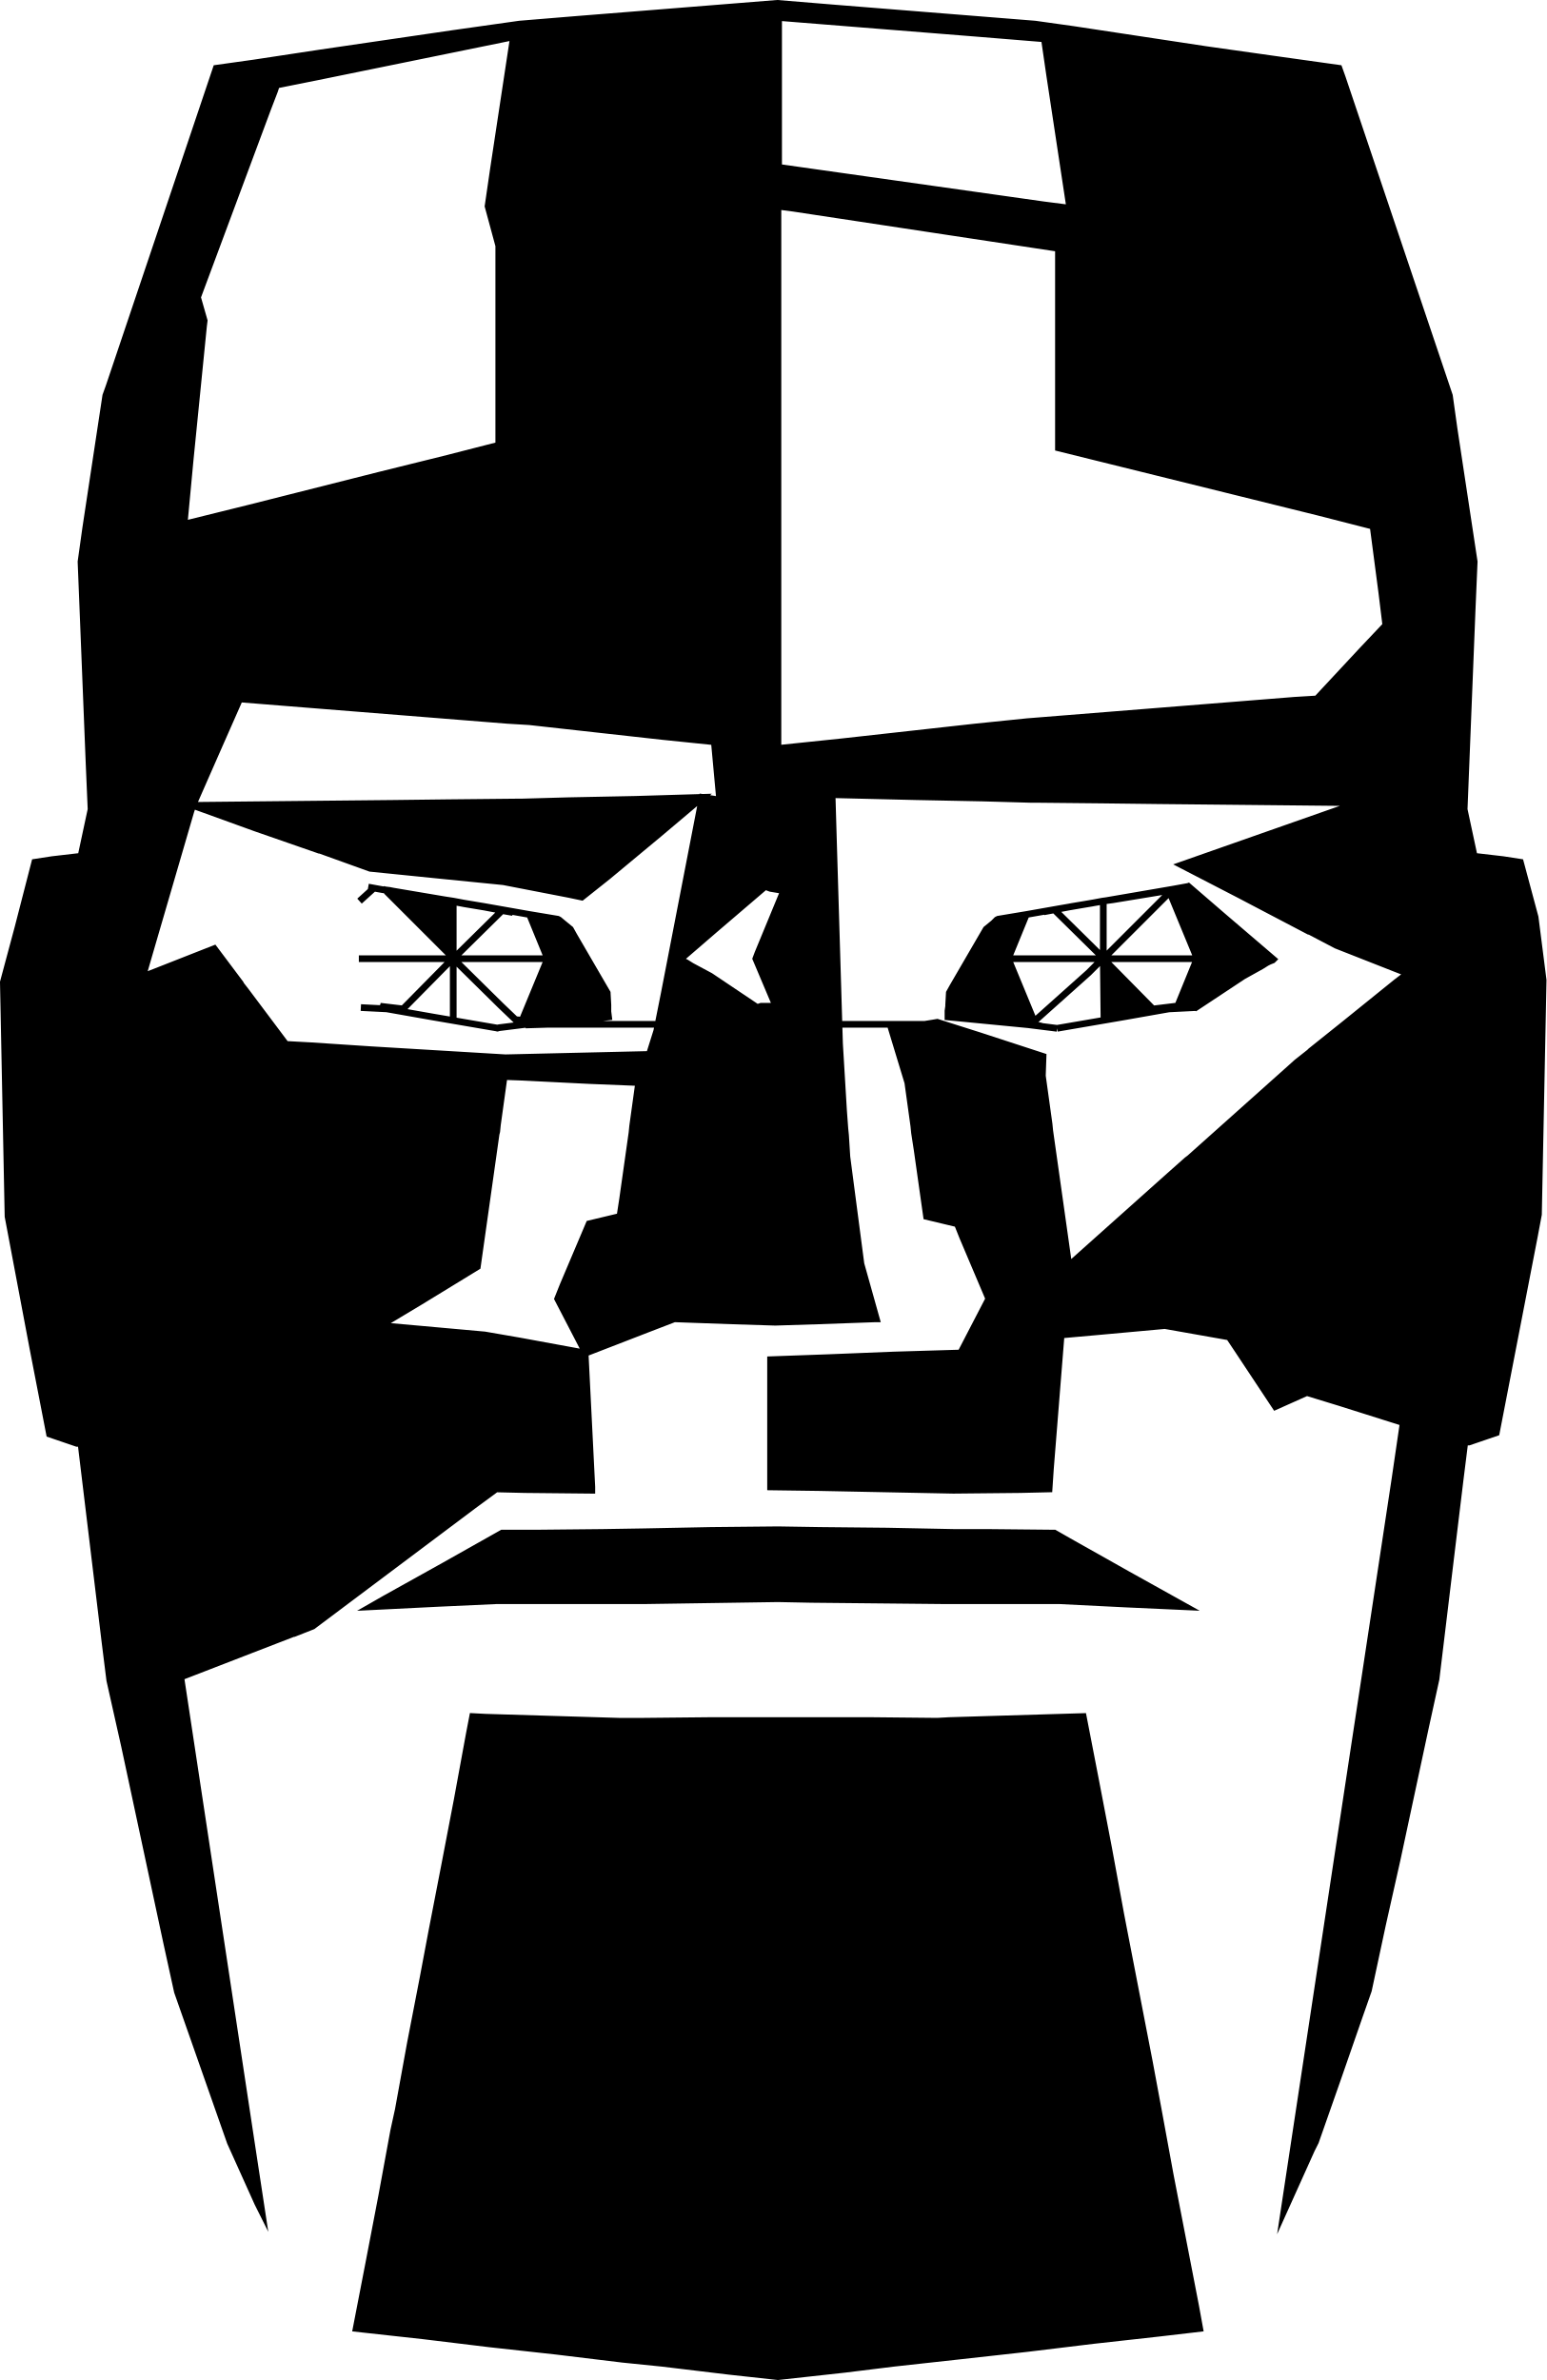
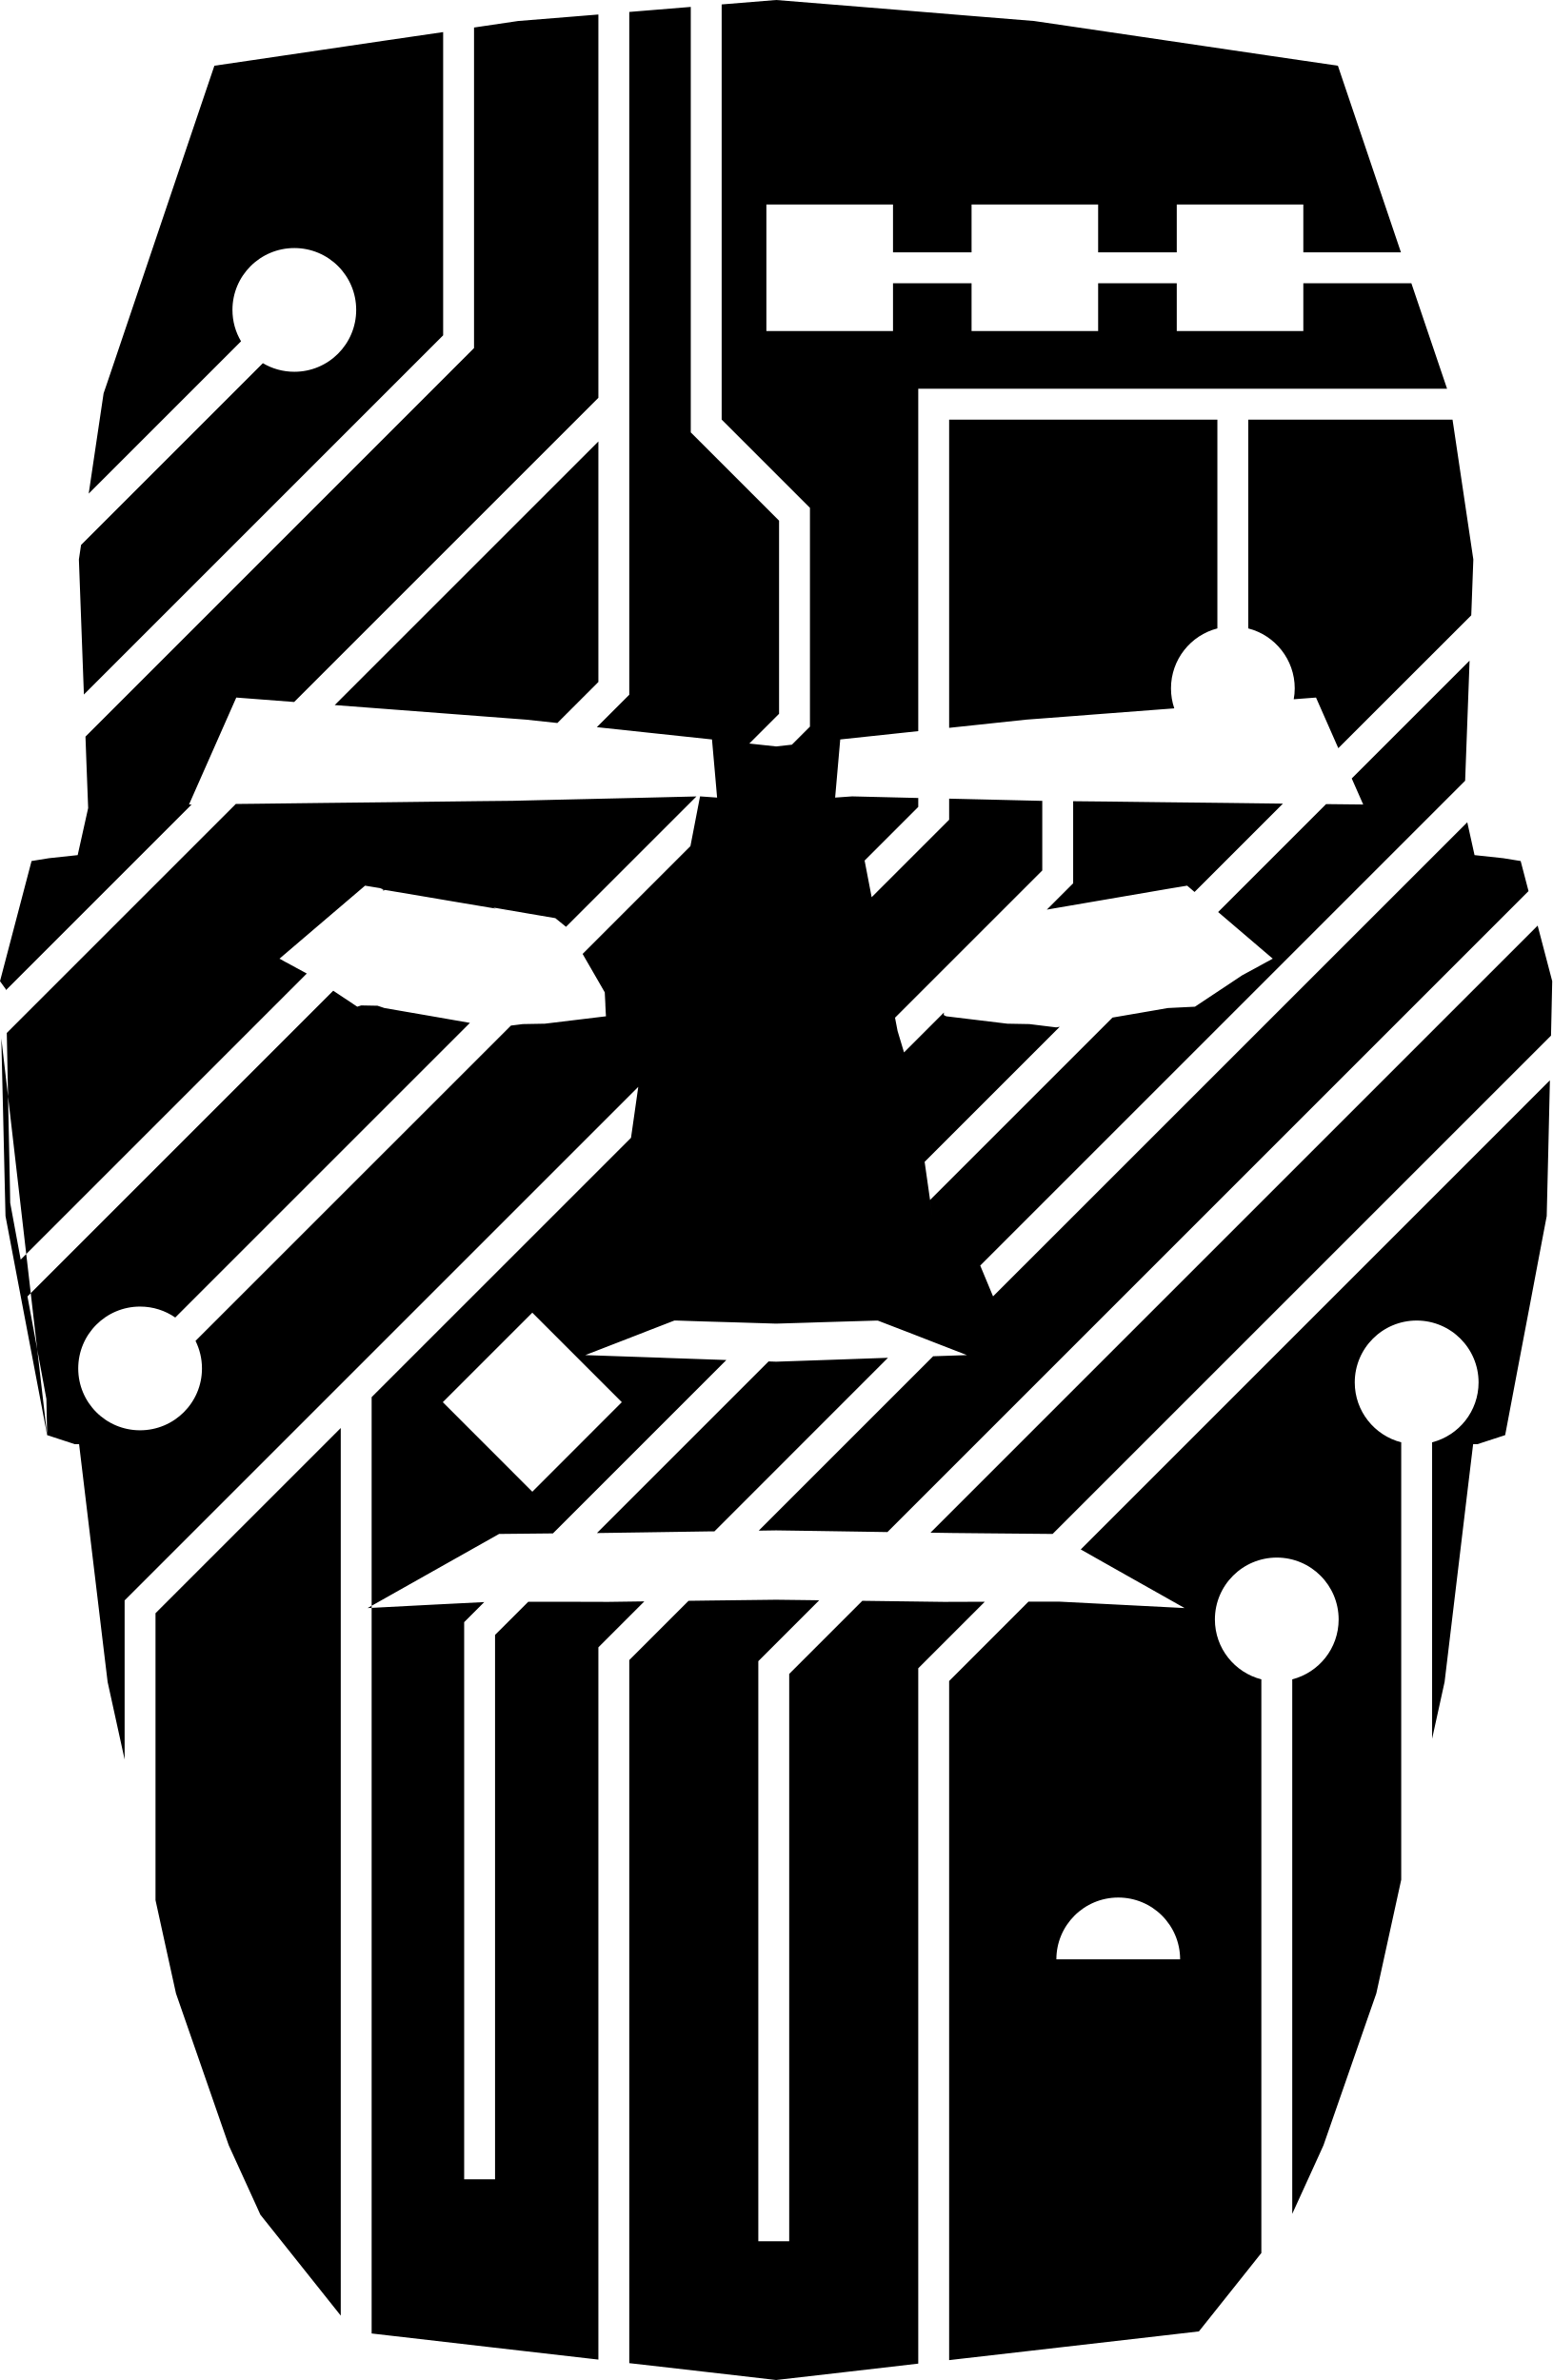
- <svg xmlns="http://www.w3.org/2000/svg" id="Laag_1" viewBox="0 0 231 355.5">
-   <defs>
-     <style>.cls-1{fill:#000000;stroke:#000000;stroke-miterlimit:10;}</style>
-   </defs>
-   <path class="cls-1" d="m67.7,143.2l7.1,7,2.3,2.2.3.3m-9.7-9.5h14.2m-7.8,10.4l.5-.1,4-.5m3.2,0l-3.3.1m-.5-.7l-1-.1m2.1-15.7l-5.1-.9-1.7-.3-3-.5-1.6-.3-1.3-.2-7.7-1.3-.5-.1-.8-.1h-.2l-2.2-.4m122.5-.1l-2.2.4-9.9,1.7-7,1.2-5.1.9m25.5-2l-2.1-1.9m-20.8,3.5l1.6-.3.5-.1,2.1-.4,3-.5,1.6-.3,1.5-.2,7.3-1.2,1-.2h.1l.3-.1m.3-.1l-.7.3m1.4,17.2h-.3l-3.3.4m3.3-.4l-1,.4m-16.7,2.9l9.9-1.7,6.8-1.2,4-.2m-20.7,3.1l-4-.5.1-.2.4-.5m10.4-9.2v-8.4m-11.4,1.6l-.1.2m-2.7,6.6h14.2m-14.2,0h-5.3m19.5,0h14.1m-14.1,0l2.9-2.9,7.1-7.1m-.1,0l-.2-.1m-17,2.8l7.1,7,.2.2m-10.7,9.8l8.5-7.6,2.2-2.2m.1,9.2l-.1-9.1,7,7.1.4.4m-115-17.9h0l.7.3m-.3-.1l.3.1h.1l1,.2,7.3,1.2,1.5.2,1.6.3,3,.5,2.1.4.4.1,1.7.3h0m-20.8-3.6l-2.1,1.9m4.2,16.1l-4-.2m20.6,3.1l-9.9-1.7-6.8-1.2-1.1-.4m3.5.4l-3.4-.4m10.9-7.1l7.1-7,.2-.2m-7.3,16.3v-9.1m-7.5,7.5l.4-.4,7-7.1m-14,0h14.1m0-8.5v8.4l-7.1-7.1-2.9-2.9m.3,0l-.2.1m47.1-14.1l-6.4,5.4-7.7,6.4-3.9,3.1-1.9-.4-9.8-1.9-10-1-9.9-1-7.5-2.7h-.1l-9.5-3.3-9.4-3.4,9.9-.1,10-.1,10-.1,8.3-.1,10-.1h.8l7.1-.2,10-.2,10-.3Zm124.4,17.9l-2.2-8.2-2.6-.4-4.3-.5-1.5-7,.4-10,.4-10,.4-10,.3-7-1.5-9.9-1.5-9.9-.7-5-3.2-9.5-3.2-9.5-3.2-9.5-3.2-9.5-3.2-9.5-.5-1.4-10-1.4-9.9-1.4-9.9-1.5-9.9-1.5-5.7-.8-10-.8-10-.8-10-.8-8.5-.7-10,.8-10,.8-10,.8-8.5.7-9.9,1.4-19.8,2.9-9.9,1.5-5.7.8-3.2,9.5-3.2,9.5-3.2,9.5-3.2,9.5-3.2,9.5-.5,1.4-1.5,9.9-1.5,9.9-.7,5,.4,10,.4,10,.4,10,.3,7-1.5,7-4.3.5-2.6.4-2.5,9.7-2.2,8.2.2,10,.2,10,.2,10,.1,5,3.7,19.6,1.9,9.8.6,3.1,4.1,1.4h.6l3.6,29.8.7,5.6,2.2,9.8,2.1,9.8,2.1,9.8,2.1,9.8,1.6,7.3,3.3,9.4,3.3,9.4,1.3,3.7,4.1,9.1.6,1.2-1.6-10.5-1.5-9.9-1.5-9.9-1.5-9.9-1.5-9.9-1.5-9.9-1.5-9.9-1.5-9.9,9.3-3.6,7.5-2.9h.1l2.8-1.1,8-6,8-6,8-6,3.4-2.5,4.3.1,10,.1v-.5l-.5-10-.5-10-9.8-1.8-5.2-.9-10-.9-5.6-.5,6-3.6,8.5-5.2,1.4-9.9,1.4-9.9.1-.4.1-1h0l1-7.2,2.7.1,10,.5,7.4.3-.9,6.5-.1,1-1.4,9.9-.4,2.6-4.6,1.1-3.9,9.2-.8,2,4.2,8.1,9.3-3.6,3.9-1.5h.3l8.4.3,6.4.2,6.4-.2,8.4-.3h.3l-2.3-8.2-1.3-9.9-.8-6.1-.2-3.2-.1-1-.2-2.7-.6-10-.3-10-.3-10-.3-10-.2-6.8v-.4l12.5.3,10,.2,7.1.2h.8l10,.1,8.3.1,10,.1,10,.1,9.9.1-.2.1-9.4,3.3-9.4,3.3-7.4,2.6,8.9,4.6,1.9,1,8.2,4.3h.1l4,2.1,8.9,3.5,1.8.7-1.7,1.3-7.8,6.3-5,4-.2.2-1.9,1.5-1,.9-7.5,6.7-7.5,6.7-.4.3-2.7,2.4-7.5,6.7-7.5,6.7v-.4l-1.4-9.9-1.4-9.9-.1-1h0l-1-7.2.1-2.9-9.5-3.1-6.3-2-.6.1-6.2,1,2.4,7.9.9,6.5.1,1,.4,2.6,1.4,9.9,4.6,1.1.8,2,3.9,9.2-4.2,8.1-10,.3-10,.4-8.4.3v19l7.3.1,10,.2,10,.2,10-.1,4.3-.1.2-3,.8-10,.8-10,5.6-.5,9.9-.9,9.6,1.7,1.4,2.1,5.5,8.3,4.7-2.1,4.9,1.5,9.5,3-1.2,8.2-3,19.8-1.5,9.9-1.6,10.5-1.5,9.9-1.5,9.9-1.5,9.9-1.5,9.9-1.5,9.9-1.5,9.9-1.5,9.9,4.1-9.1.6-1.2,3.3-9.4,3.3-9.5,1.3-3.7,2.1-9.8,2.2-9.8,2.1-9.8,2.1-9.8,1.6-7.3,2.4-19.9,1.2-9.9.7-5.6h.6l4.1-1.4,1.9-9.8,1.9-9.8,1.9-9.8.6-3.2.2-10,.2-10,.2-10,.1-5-1.2-9.4ZM28.4,68.7l1-10,1-10,.1-.8-1-3.5,3.5-9.4,3.5-9.4,3.5-9.4,1-2.6.3-.9,6-1.2,9.8-2,9.8-2,9.8-2-1.5,9.9-1.5,9.9-.8,5.5,1.6,5.9v29.8l-8.2,2.1-9.7,2.4-19.4,4.9-9.7,2.4.9-9.6Zm76.5,50.4l-1.9,9.8-1.9,9.8-1.9,9.8-1.1,5.5-1.1,3.5-21.5.5-10-.6-10-.6-9.1-.6-3.7-.2-6-8-.7-.9-.1-.2-3.9-5.2-8.9,3.5-1.8.7,1.6-5.5,2.8-9.6,2.8-9.6.3-.9,4-9.1,3-6.8,10,.8,10,.8,10,.8,10,.8,3.3.2,9.9,1.1,9.9,1.1,7.8.8.8,8.7-2.6-.4ZM116.2,2.6l10,.8,10,.8,10,.8,9.8.8.8,5.5,1.5,9.9,1.5,9.9-3.9-.5-9.9-1.4-9.9-1.4-9.9-1.4-9.9-1.4V2.6h-.1Zm87.3,94.5l-6.8,7.3-3.3.2-10,.8-10,.8-10,.8-10,.8-7.8.8-9.9,1.1-9.9,1.1-9.6,1V30.8l2.3.3,9.9,1.5,9.9,1.5,9.9,1.5,9.9,1.5v29.8l9.7,2.4,9.7,2.4,9.7,2.4,9.7,2.4,8.2,2.1,1.3,9.9.6,4.9-3.5,3.7Zm-24.3,250.7l-6,.7-9.9,1.1-9.9,1.2-9.9,1.1-10,1.1-7.3.9-10,1.1-7.3-.8-10-1.2-5.9-.6-9.9-1.2-10-1.1-9.9-1.2-10-1.1,1.9-9.8,1.9-9.9,1.8-9.8.7-3.2,1.8-9.9,1.9-9.8,1.3-6.9,1.9-9.8,1.9-9.9,1.8-9.8.5-2.6,1.9.1,9.9.3,10,.3h3.8l10-.1h23.8l10,.1,1.8-.1,10-.3,10-.3,1.9,9.8,1.9,9.9,1.8,9.8.5,2.6,1.9,9.8,1.9,9.8,1.3,7,1.8,9.8,1.9,9.8,1.9,9.8.6,3.3Zm-25.2-194.7l-12.4-1.2v-.9l.1-.7v-.2l.1-1.8.5-.9,5-8.6,1.1-.9.5-.5.2-.1,4.2-.7-2.7,6.6,3.8,9.2m35.8-9.1l-.1.1-.5.2-.4.2h0l-.8.5-2.7,1.5-7.1,4.7-.6-.2h-2.1l2.9-7.1-.3-.8-3.8-9.2.2-.2,1.8-.3.8-.3,5.1,4.4,7.6,6.5Zm-13.1,96.7l-8.8-.4-10-.5h-17.1l-10-.1-10-.1-5-.1-20,.3h-22.1l-8.7.4-10,.5,2.1-1.2,8.8-4.9,8.7-4.9h5l10-.1,6.2-.1,10-.2,10-.1,6.3.1,10,.1,10,.2h5l10,.1,2.1,1.2,8.7,4.9,8.8,4.9Zm-36-87-59.3,0l1.5-.6h-5.3l3.8-9.2-2.7-6.6,4.2.7.2.1.6.5,1.1.9.5.9,5,8.6.1,1.8v1l.1.8-9.1,1.1Zm-28.2-9.8l3,7.1h-2.2l-.6.2-7-4.7-2.8-1.5-.8-.5h0l-.4-.2-.4-.2-.1-.1,5.1-4.4,7.6-6.5.8.3,1.8.3.1.2-3.8,9.2-.3.8Zm71.4-24.1v.4-.4Z" />
+ <svg xmlns="http://www.w3.org/2000/svg" id="Laag_1" viewBox="0 0 231.18 354.53">
+   <path d="m56.21,149.81h-.28l-2.14-.04-.58.19,4.05.2-1.05-.35Zm17.21-14.63l-1.71-.29-3.05-.53-1.6-.27-1.26-.22-2.1-.36-5.55-.95h-.02l-.54-.09-.82-.15-.21-.03.07.02.65.25-.34-.05.16.16.24-.1.69.11.28.05,5.28.89,2,.34,1.47.25,1.6.27,3.04.51,2.15.36-.43-.17Zm-18.67,104.36l.6-.03v-.31l-.6.34Zm72.17-120.91l1.06,5.49.79,4.07,7.99-7.99v-1.33l-9.84-.24Zm-32.65.24l-10,.23-6.31.15-14.26,14.26-.11.11,2,.34,1.47.25,1.6.27,3.04.51,2.15.36-.43-.17,5.06.87,4.23.72.17.14.57.46.85.69,19.42-19.42-9.45.23Zm32.65-.24l1.06,5.49.79,4.07,7.99-7.99v-1.33l-9.84-.24Zm-32.65.24l-10,.23-6.31.15-14.26,14.26-.11.11,2,.34,1.47.25,1.6.27,3.04.51,2.15.36-.43-.17,5.06.87,4.23.72.17.14.57.46.85.69,19.42-19.42-9.45.23Zm32.65-.24l1.06,5.49.79,4.07,7.99-7.99v-1.33l-9.84-.24Zm-32.65.24l-10,.23-6.31.15-14.26,14.26-.11.11,2,.34,1.47.25,1.6.27,3.04.51,2.15.36-.43-.17,5.06.87,4.23.72.17.14.57.46.85.69,19.42-19.42-9.45.23Zm32.65-.24l1.06,5.49.79,4.07,7.99-7.99v-1.33l-9.84-.24Zm-32.65.24l-10,.23-6.31.15-14.26,14.26-.11.11,2,.34,1.47.25,1.6.27,3.04.51,2.15.36-.43-.17,5.06.87,4.23.72.17.14.57.46.85.69,19.42-19.42-9.45.23Zm32.65-.24l1.06,5.49.79,4.07,7.99-7.99v-1.33l-9.84-.24Zm-32.65.24l-10,.23-6.31.15-14.26,14.26-.11.11,2,.34,1.47.25,1.6.27,3.04.51,2.15.36-.43-.17,5.06.87,4.23.72.17.14.57.46.85.69,19.42-19.42-9.45.23Zm32.65-.24l1.06,5.49.79,4.07,7.99-7.99v-1.33l-9.84-.24Zm-32.65.24l-10,.23-6.31.15-14.26,14.26-.11.11,2,.34,1.47.25,1.6.27,3.04.51,2.15.36-.43-.17,5.06.87,4.23.72.17.14.57.46.85.69,19.42-19.42-9.45.23ZM23.16,240.31v42.74l1.44,6.57,1.61,7.33,3.28,9.44,3.28,9.45,1.3,3.73,4.15,9.1.56,1.24,6.23,7.82,5.74,7.21v-132.22l-27.59,27.59Zm100.86-37.76l-8.43.29-1.12-.04-25.56,25.56h.44l6.24-.09,10-.15h.81s25.85-25.86,25.85-25.86l-8.23.29Zm-69.27,36.99l.6-.03v-.31l-.6.34Zm40.84-.99l-5,.07-7.09-.02h-4.82s-4.95,4.94-4.95,4.94v81.1h-4.6v-83l2.99-2.99-7.38.37-9.39.49v108.09l7.2.83,9.94,1.15,16.63,1.91v-106.1l6.84-6.84h-.37Zm130.89-110.29l-2.59-.42-4.28-.46-1.08-4.89-70.63,70.62.28.66-4.17,8.09-5.03.17-25.98,25.98,2.59-.04,6.24.09,10.34.16,95.48-95.48-1.17-4.48Zm-102.46,74.29l-8.43.29-1.12-.04-25.56,25.56h.44l6.24-.09,10-.15h.81s25.85-25.86,25.85-25.86l-8.23.29Zm-18.42-.05l-6.39-.22-.96-.04-2.65-.09-6.13-.21-2.3-.08-1.4-2.73-2.77-5.36.82-1.97,3.85-9.23,4.62-1.12.37-2.62,1.32-9.34-38.63,38.63v31.08l1.56-.88,8.71-4.91,8.71-4.91,5.02-.05,3-.03,25.83-25.83-2.58-.09Zm-26.32,19.71l-13.33-13.34,13.33-13.33,13.33,13.33-13.33,13.34Zm61.31,16.41l-12.16-.16-10.89,10.89v84.51h-4.6v-86.41l9.07-9.07-1.42-.02-5-.06-10,.12-3.04.04-8.83,8.83v104.73l4.58.52,9.94,1.14,7.35.85,9.93-1.14,7.36-.85,3.88-.45v-103.58l9.91-9.91-6.08.02Zm20.37-7.81l6.76,3.82,8.71,4.91-8.76-.45-9.99-.51h-4.5s-11.82,11.83-11.82,11.83v101.16l1.45-.17,9.94-1.14,9.93-1.14,9.93-1.14,5.95-.69,6.23-7.82,3.07-3.86v-85.45c-3.97-1.02-6.92-4.62-6.92-8.92,0-5.09,4.13-9.22,9.22-9.22s9.21,4.13,9.21,9.22c0,4.3-2.94,7.9-6.91,8.92v79.62l4.09-8.97.56-1.24,3.29-9.45,3.28-9.45,1.3-3.72,2.14-9.77,1.57-7.17v-65.16c-3.98-1.02-6.92-4.63-6.92-8.92,0-5.09,4.13-9.22,9.22-9.22s9.22,4.13,9.22,9.22c0,4.29-2.94,7.9-6.92,8.92v44.16l.25-1.14,1.61-7.32,1.19-9.93,1.19-9.93,1.19-9.93.68-5.63h.63l4.14-1.35,1.86-9.83,1.87-9.82,1.86-9.83.6-3.15.24-10,.23-10v-.22s-69.87,69.88-69.87,69.88Zm-3.63,61.06c0-5.09,4.13-9.21,9.22-9.21s9.21,4.12,9.21,9.21h-18.43Zm71.68-153.99l-90.43,90.43,3.25.05,5.02.05,9.92.09,74.23-74.23.07-3.11.11-5-2.17-8.28Zm-104.99,64.67l-8.43.29-1.12-.04-25.56,25.56h.44l6.24-.09,10-.15h.81s25.85-25.86,25.85-25.86l-8.23.29Zm-18.42-.05l-6.39-.22-.96-.04-2.65-.09-6.13-.21-2.3-.08-1.4-2.73-2.77-5.36.82-1.97,3.85-9.23,4.62-1.12.37-2.62,1.32-9.34-38.63,38.63v31.08l1.56-.88,8.71-4.91,8.71-4.91,5.02-.05,3-.03,25.83-25.83-2.58-.09Zm-26.32,19.71l-13.33-13.34,13.33-13.33,13.33,13.33-13.33,13.34Zm26.32-19.71l-6.39-.22-.96-.04-2.65-.09-6.13-.21-2.3-.08-1.4-2.73-2.77-5.36.82-1.97,3.85-9.23,4.62-1.12.37-2.62,1.32-9.34-38.63,38.63v31.08l1.56-.88,8.71-4.91,8.71-4.91,5.02-.05,3-.03,25.83-25.83-2.58-.09Zm-26.32,19.71l-13.33-13.34,13.33-13.33,13.33,13.33-13.33,13.34Zm62.08-159.7v45.91l3.67-.39,7.8-.83,2.4-.18,4.6-.35,2.97-.23,9.97-.76,2.12-.16c-.32-.94-.49-1.94-.49-2.98,0-4.29,2.93-7.91,6.91-8.93v-31.1h-39.95Zm0,0v45.91l3.67-.39,7.8-.83,2.4-.18,4.6-.35,2.97-.23,9.97-.76,2.12-.16c-.32-.94-.49-1.94-.49-2.98,0-4.29,2.93-7.91,6.91-8.93v-31.1h-39.95Zm76.6,10.94l-1.47-9.89-.16-1.05h-30.42v31.1c3.98,1.02,6.92,4.64,6.92,8.93,0,.55-.05,1.09-.15,1.62h.03l3.29-.25,2.99,6.79.33.75,19.8-19.79.05-1.27.26-7.05-1.47-9.89Zm-44.1,58.69l-.3.33.41-.07-.11-.26Zm-19.03-12.85l-.81-.02-7.11-.17-5.55-.13v3.14l-11.54,11.54.06.29,1.9,9.82,1.52,7.84,13.31-13.31v-.02s.06-.04.06-.04l8.56-8.56v-10.38h-.4Zm28.3.32l-10-.11-8.3-.1-5-.05v12.23l-3.92,3.92,1.85-.32,7-1.2,8.8-1.51.41-.07.65-.11,2.19-.36,1.1.94,13.16-13.16-7.94-.1Zm18.19-3.65l1.71,3.88-5.53-.06-16.08,16.08.53.45,7.61,6.5-.13.06-.46.26-.38.2h-.01s-.81.45-.81.45l-2.76,1.5-7.04,4.68-2.65.13-1.4.07-2.18.38-4.59.79-1.46.25-27.17,27.17h0s.38,2.7.38,2.7l4.61,1.12.82,1.97,1.66,3.98,72.22-72.22.22-5.92.37-9.99.07-1.98-17.55,17.55Zm-74.4,2.67l1.06,5.49.79,4.07,7.99-7.99v-1.33l-9.84-.24Zm14.44-56.12v45.91l3.67-.39,7.8-.83,2.4-.18,4.6-.35,2.97-.23,9.97-.76,2.12-.16c-.32-.94-.49-1.94-.49-2.98,0-4.29,2.93-7.91,6.91-8.93v-31.1h-39.95Zm-14.44,56.12l1.06,5.49.79,4.07,7.99-7.99v-1.33l-9.84-.24Zm0,0l1.06,5.49.79,4.07,7.99-7.99v-1.33l-9.84-.24Zm0,0l1.06,5.49.79,4.07,7.99-7.99v-1.33l-9.84-.24Zm85.62-69.52l-2.34-6.92h-16.09v7.12h-18.85v-7.12h-11.71v7.12h-18.85v-7.12h-11.7v7.12h-18.86v-18.85h18.86v7.13h11.7v-7.13h18.85v7.13h11.71v-7.13h18.85v7.13h14.54l-2.51-7.42-3.2-9.48-3.2-9.47-.48-1.43-9.9-1.45-9.89-1.46-9.89-1.46-9.9-1.46-5.66-.83-9.97-.81-9.96-.82-9.97-.81-8.53-.69-8.11.66v61.84l13.15,13.15v32.59l-2.69,2.69,7.2-.78,9.94-1.06,1.68-.18v-51h78.76l-2.98-8.8Zm-85.62,69.52l1.06,5.49.79,4.07,7.99-7.99v-1.33l-9.84-.24Zm0,0l1.06,5.49.79,4.07,7.99-7.99v-1.33l-9.84-.24Zm0,0l1.06,5.49.79,4.07,7.99-7.99v-1.33l-9.84-.24Zm-32.65.24l-10,.23-6.31.15-14.26,14.26-.11.11,2,.34,1.47.25,1.6.27,3.04.51,2.15.36-.43-.17,5.06.87,4.23.72.17.14.57.46.85.69,19.42-19.42-9.45.23Zm0,0l-10,.23-6.31.15-14.26,14.26-.11.11,2,.34,1.47.25,1.6.27,3.04.51,2.15.36-.43-.17,5.06.87,4.23.72.17.14.57.46.85.69,19.42-19.42-9.45.23Zm8.61-54.46V1.03l-7.22.59-1.94.16v101.71l-4.83,4.83,9.35,1,7.8.83,5.56.61,4.43-4.43v-28.77l-13.15-13.15Zm-8.61,54.46l-10,.23-6.31.15-14.26,14.26-.11.11,2,.34,1.47.25,1.6.27,3.04.51,2.15.36-.43-.17,5.06.87,4.23.72.17.14.57.46.85.69,19.42-19.42-9.45.23Zm-44.42-13.84l5.28.4,9.97.76,9.97.76,3.28.25,4.66.5,6.11-6.11v-35.83l-39.27,39.27Zm44.42,13.84l-10,.23-6.31.15-.8.02-.81.02-4.98.05-5.02.06-8.3.1-10,.11-10,.12-2.93.03L1.01,153.87l.07,3.5.2,10,.21,10,.03,1.82,1.56,8.44,42.61-42.61-2.28-1.24-.81-.44h-.01s-.38-.21-.38-.21l-.46-.26-.13-.06,5.14-4.39,7.61-6.49,2.19.36.07.02.65.25-.34-.05.16.16.24-.1.69.11.28.05,5.28.89,2,.34,1.47.25,1.6.27,3.04.51,2.15.36-.43-.17,5.06.87,4.23.72.17.14.57.46.85.69,19.42-19.42-9.45.23Zm-7.5,23.23l3.3,5.72.09,1.77v.15l.04.79v.09s.05.77.05.77l-9.1,1.1-3.29.06-.79.1-.97.12-46.98,46.97c.61,1.24.96,2.63.96,4.11,0,5.09-4.13,9.21-9.22,9.21s-9.21-4.12-9.21-9.21,4.12-9.22,9.21-9.22c1.95,0,3.75.6,5.24,1.63l43.89-43.89-3.1-.54-2.86-.5-6.77-1.17-1.05-.35h-.28l-2.14-.04-.58.19-3.58-2.38L4.09,193.12h0s1.06,5.74,1.06,5.74l1.76,9.53.11,5.39,4.13,1.35h.63l1.19,9.93,1.19,9.93,1.19,9.93.68,5.63,2.14,9.77.39,1.78v-23.7l76.5-76.5.06-.45,2.38-7.88,1.06-5.48,3.8-19.64.47-2.41-16.06,16.06Zm-1.08-139.66l-8.53.69-6.56.97v47.75L12.73,109.73l.13,3.59.27,7.05-1.56,7.01-4.28.46-2.59.42-2.54,9.67-2.16,8.23.88,1.22v.12l27.66-27.66h-.39l4.04-9.14,3-6.79,8.62.66,45.31-45.31V2.16l-3.43.28Zm-28.32,3.6l-9.89,1.46-9.89,1.46-5.66.83-3.21,9.48-3.2,9.47-3.2,9.47-3.2,9.48-3.2,9.47-.49,1.43-1.47,9.89-.75,5.05,22.69-22.69c-.82-1.37-1.28-2.97-1.28-4.68,0-5.09,4.13-9.21,9.22-9.21s9.21,4.12,9.21,9.21-4.12,9.22-9.21,9.22c-1.72,0-3.32-.47-4.69-1.28l-27.08,27.08-.32,2.16.37,9.99.37,10v.13l53.51-53.51V4.78l-8.63,1.26Zm-7.52,98.99l5.28.4,9.97.76,9.97.76,3.28.25,4.66.5,6.11-6.11v-35.83l-39.27,39.27Zm55.75,97.47l-6.39-.22-.96-.04-2.65-.09-6.13-.21-2.3-.08-1.4-2.73-2.77-5.36.82-1.97,3.85-9.23,4.62-1.12.37-2.62,1.32-9.34-38.63,38.63v31.08l1.56-.88,8.71-4.91,8.71-4.91,5.02-.05,3-.03,25.83-25.83-2.58-.09Zm-26.32,19.71l-13.33-13.34,13.33-13.33,13.33,13.33-13.33,13.34Zm26.32-19.71l-6.39-.22-.96-.04-2.65-.09-6.13-.21-2.3-.08-1.4-2.73-2.77-5.36.82-1.97,3.85-9.23,4.62-1.12.37-2.62,1.32-9.34-38.63,38.63v31.08l1.56-.88,8.71-4.91,8.71-4.91,5.02-.05,3-.03,25.83-25.83-2.58-.09Zm-26.32,19.71l-13.33-13.34,13.33-13.33,13.33,13.33-13.33,13.34Zm14.99-103.34l-10,.23-6.31.15-14.26,14.26-.11.11,2,.34,1.47.25,1.6.27,3.04.51,2.15.36-.43-.17,5.06.87,4.23.72.17.14.57.46.85.69,19.42-19.42-9.45.23Zm32.65-.24l1.06,5.49.79,4.07,7.99-7.99v-1.33l-9.84-.24Zm-32.65.24l-10,.23-6.31.15-14.26,14.26-.11.11,2,.34,1.47.25,1.6.27,3.04.51,2.15.36-.43-.17,5.06.87,4.23.72.17.14.57.46.85.69,19.42-19.42-9.45.23Zm32.65-.24l1.06,5.49.79,4.07,7.99-7.99v-1.33l-9.84-.24Zm-32.65.24l-10,.23-6.31.15-14.26,14.26-.11.11,2,.34,1.47.25,1.6.27,3.04.51,2.15.36-.43-.17,5.06.87,4.23.72.17.14.57.46.85.69,19.42-19.42-9.45.23Zm32.65-.24l1.06,5.49.79,4.07,7.99-7.99v-1.33l-9.84-.24Zm-32.65.24l-10,.23-6.31.15-14.26,14.26-.11.11,2,.34,1.47.25,1.6.27,3.04.51,2.15.36-.43-.17,5.06.87,4.23.72.17.14.57.46.85.69,19.42-19.42-9.45.23Zm32.65-.24l1.06,5.49.79,4.07,7.99-7.99v-1.33l-9.84-.24Zm-32.65.24l-10,.23-6.31.15-14.26,14.26-.11.11,2,.34,1.47.25,1.6.27,3.04.51,2.15.36-.43-.17,5.06.87,4.23.72.17.14.57.46.85.69,19.42-19.42-9.45.23Zm32.65-.24l1.06,5.49.79,4.07,7.99-7.99v-1.33l-9.84-.24Zm-32.65.24l-10,.23-6.31.15-14.26,14.26-.11.11,2,.34,1.47.25,1.6.27,3.04.51,2.15.36-.43-.17,5.06.87,4.23.72.17.14.57.46.85.69,19.42-19.42-9.45.23Zm32.65-.24l1.06,5.49.79,4.07,7.99-7.99v-1.33l-9.84-.24Zm-32.65.24l-10,.23-6.31.15-14.26,14.26-.11.11,2,.34,1.47.25,1.6.27,3.04.51,2.15.36-.43-.17,5.06.87,4.23.72.17.14.57.46.85.69,19.42-19.42-9.45.23Zm32.65-.24l1.06,5.49.79,4.07,7.99-7.99v-1.33l-9.84-.24Zm-71.8,13.58l-.75-.28M7.02,213.78l-.6-3.16-1.87-9.82-1.87-9.83-1.86-9.82-.12-5-.23-9.99-.24-10-.03-1.48m-.15-6.35L0,146.16m54.75,93.38l.6-.03v-.31l-.6.34Zm122.06-107.61l-.75.28m-1.09,17.6l-1.05.35m4.05-.2l-.58-.19m-19.63-14.59l-.43.17m-3.85,17.22l-.28.57m.79-1.59l-.18.37m-1.15-16.57l-.28.75m21.59-3.7l-.11-.26-.12-.29m.18.22l-.06.07-.3.33m-90.75,4.42l-.1-.12m-25.37-4.2h-.06m17.02,2.86l1.64.28h.01m71.95,57.4l-1.91-4.59-1.66-3.98-.82-1.97-4.61-1.12-.38-2.69h0s-.81-5.69-.81-5.69l-.22-1.52-.37-2.63-.14-.97-.92-6.5-1.42-4.68-.96-3.2-.38-1.97-1.52-7.84-1.9-9.82-.06-.29-1.05-5.46-.79-4.07-1.06-5.49-2.54.18.76-8.66-7.2.78-2.35.26-3.99-.43-5.56-.61.5,5.67.26,2.99-2.54-.18-1.43,7.41-.47,2.41-3.8,19.64-1.06,5.48-2.38,7.88-.06.45-.86,6.05-.14.97-.08.57-1.32,9.34-.37,2.62-4.62,1.12-3.85,9.23-.82,1.97,2.77,5.36,1.4,2.73,3.89-1.51,3.82-1.48,1.61-.63,3.95-1.53h.29s3.92.13,3.92.13l4.49.13,4.52.14,1.93.06,4.66-.14,1.79-.06,8.41-.25h.29s5.09,1.96,5.09,1.96l4.24,1.65.44.17,3.5,1.36,4.17-8.09-.28-.66ZM1.52,179.19l-.7,1.96m77.04-28.6l-.48-.62m-10.49-.1v.66m10.18.16l-.16.39m1.57-16.99l-.14-.34m11.82,14.03l-.39.95m82.4.47l-.43-.62m-116.99,89l.6-.03v-.31l-.6.34Zm103.08-86.59l-20.12,20.12-.22-1.52-.37-2.63-.14-.97-.92-6.5-1.42-4.68,5.94-5.94-.02.37.37.19,9.1,1.1,3.29.06.16.02,3.82.47.53-.09Z" />
</svg>
